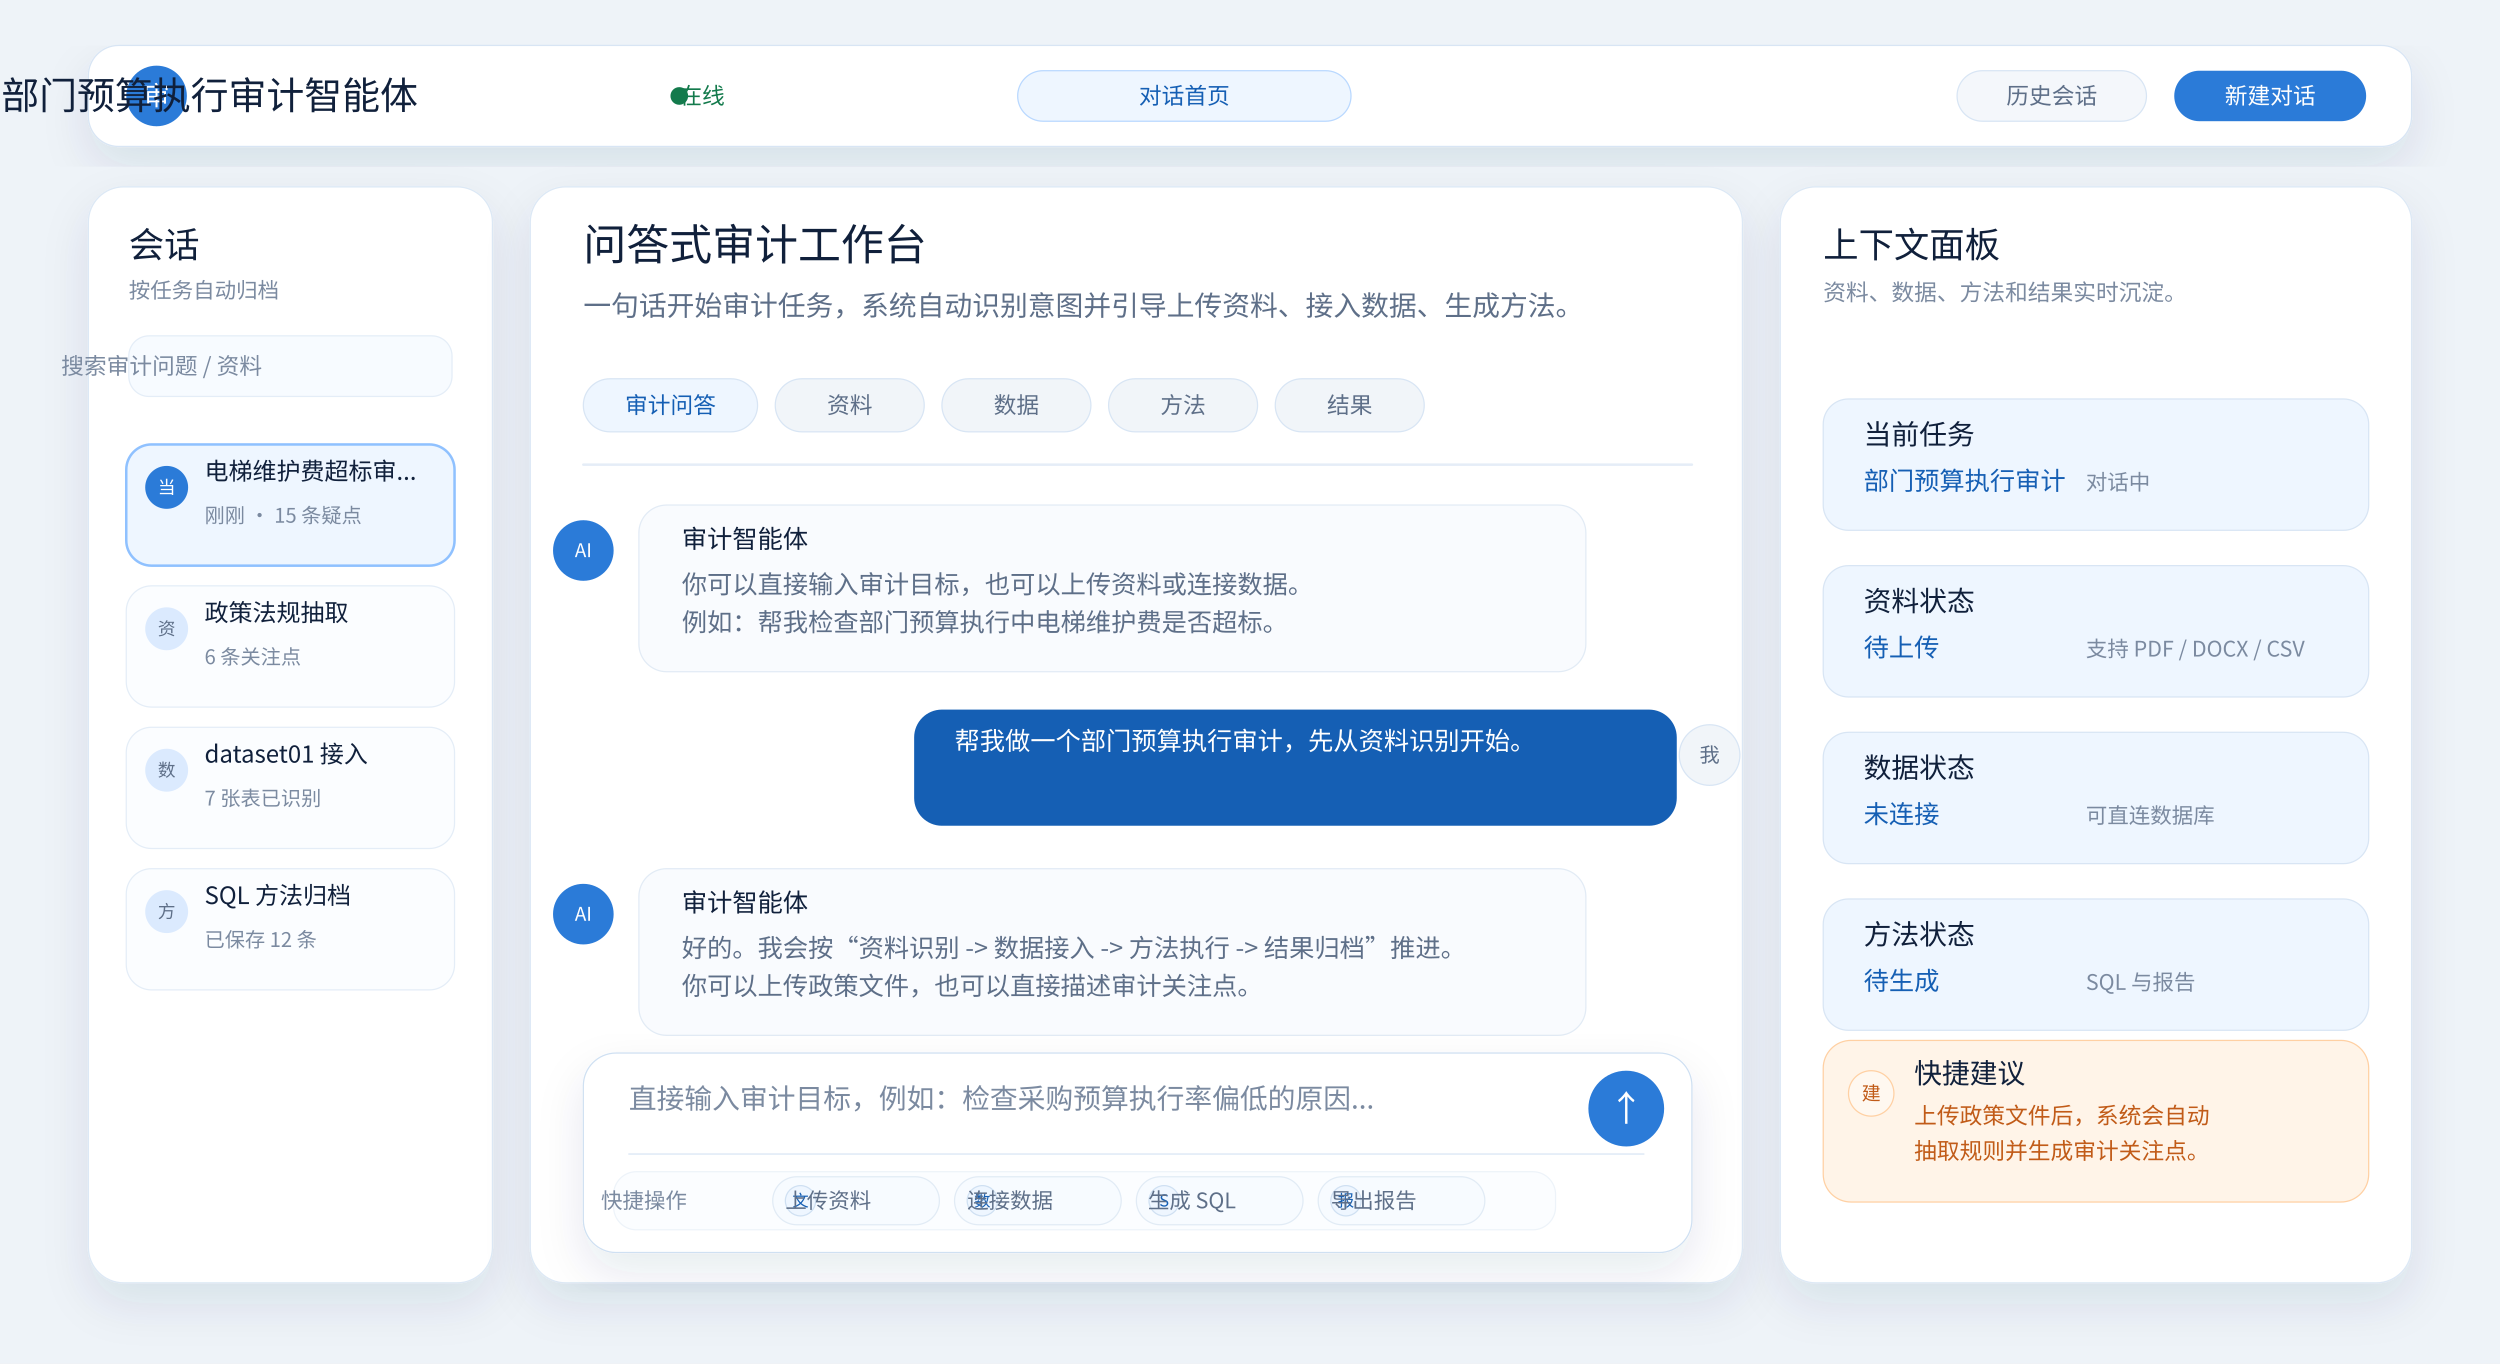
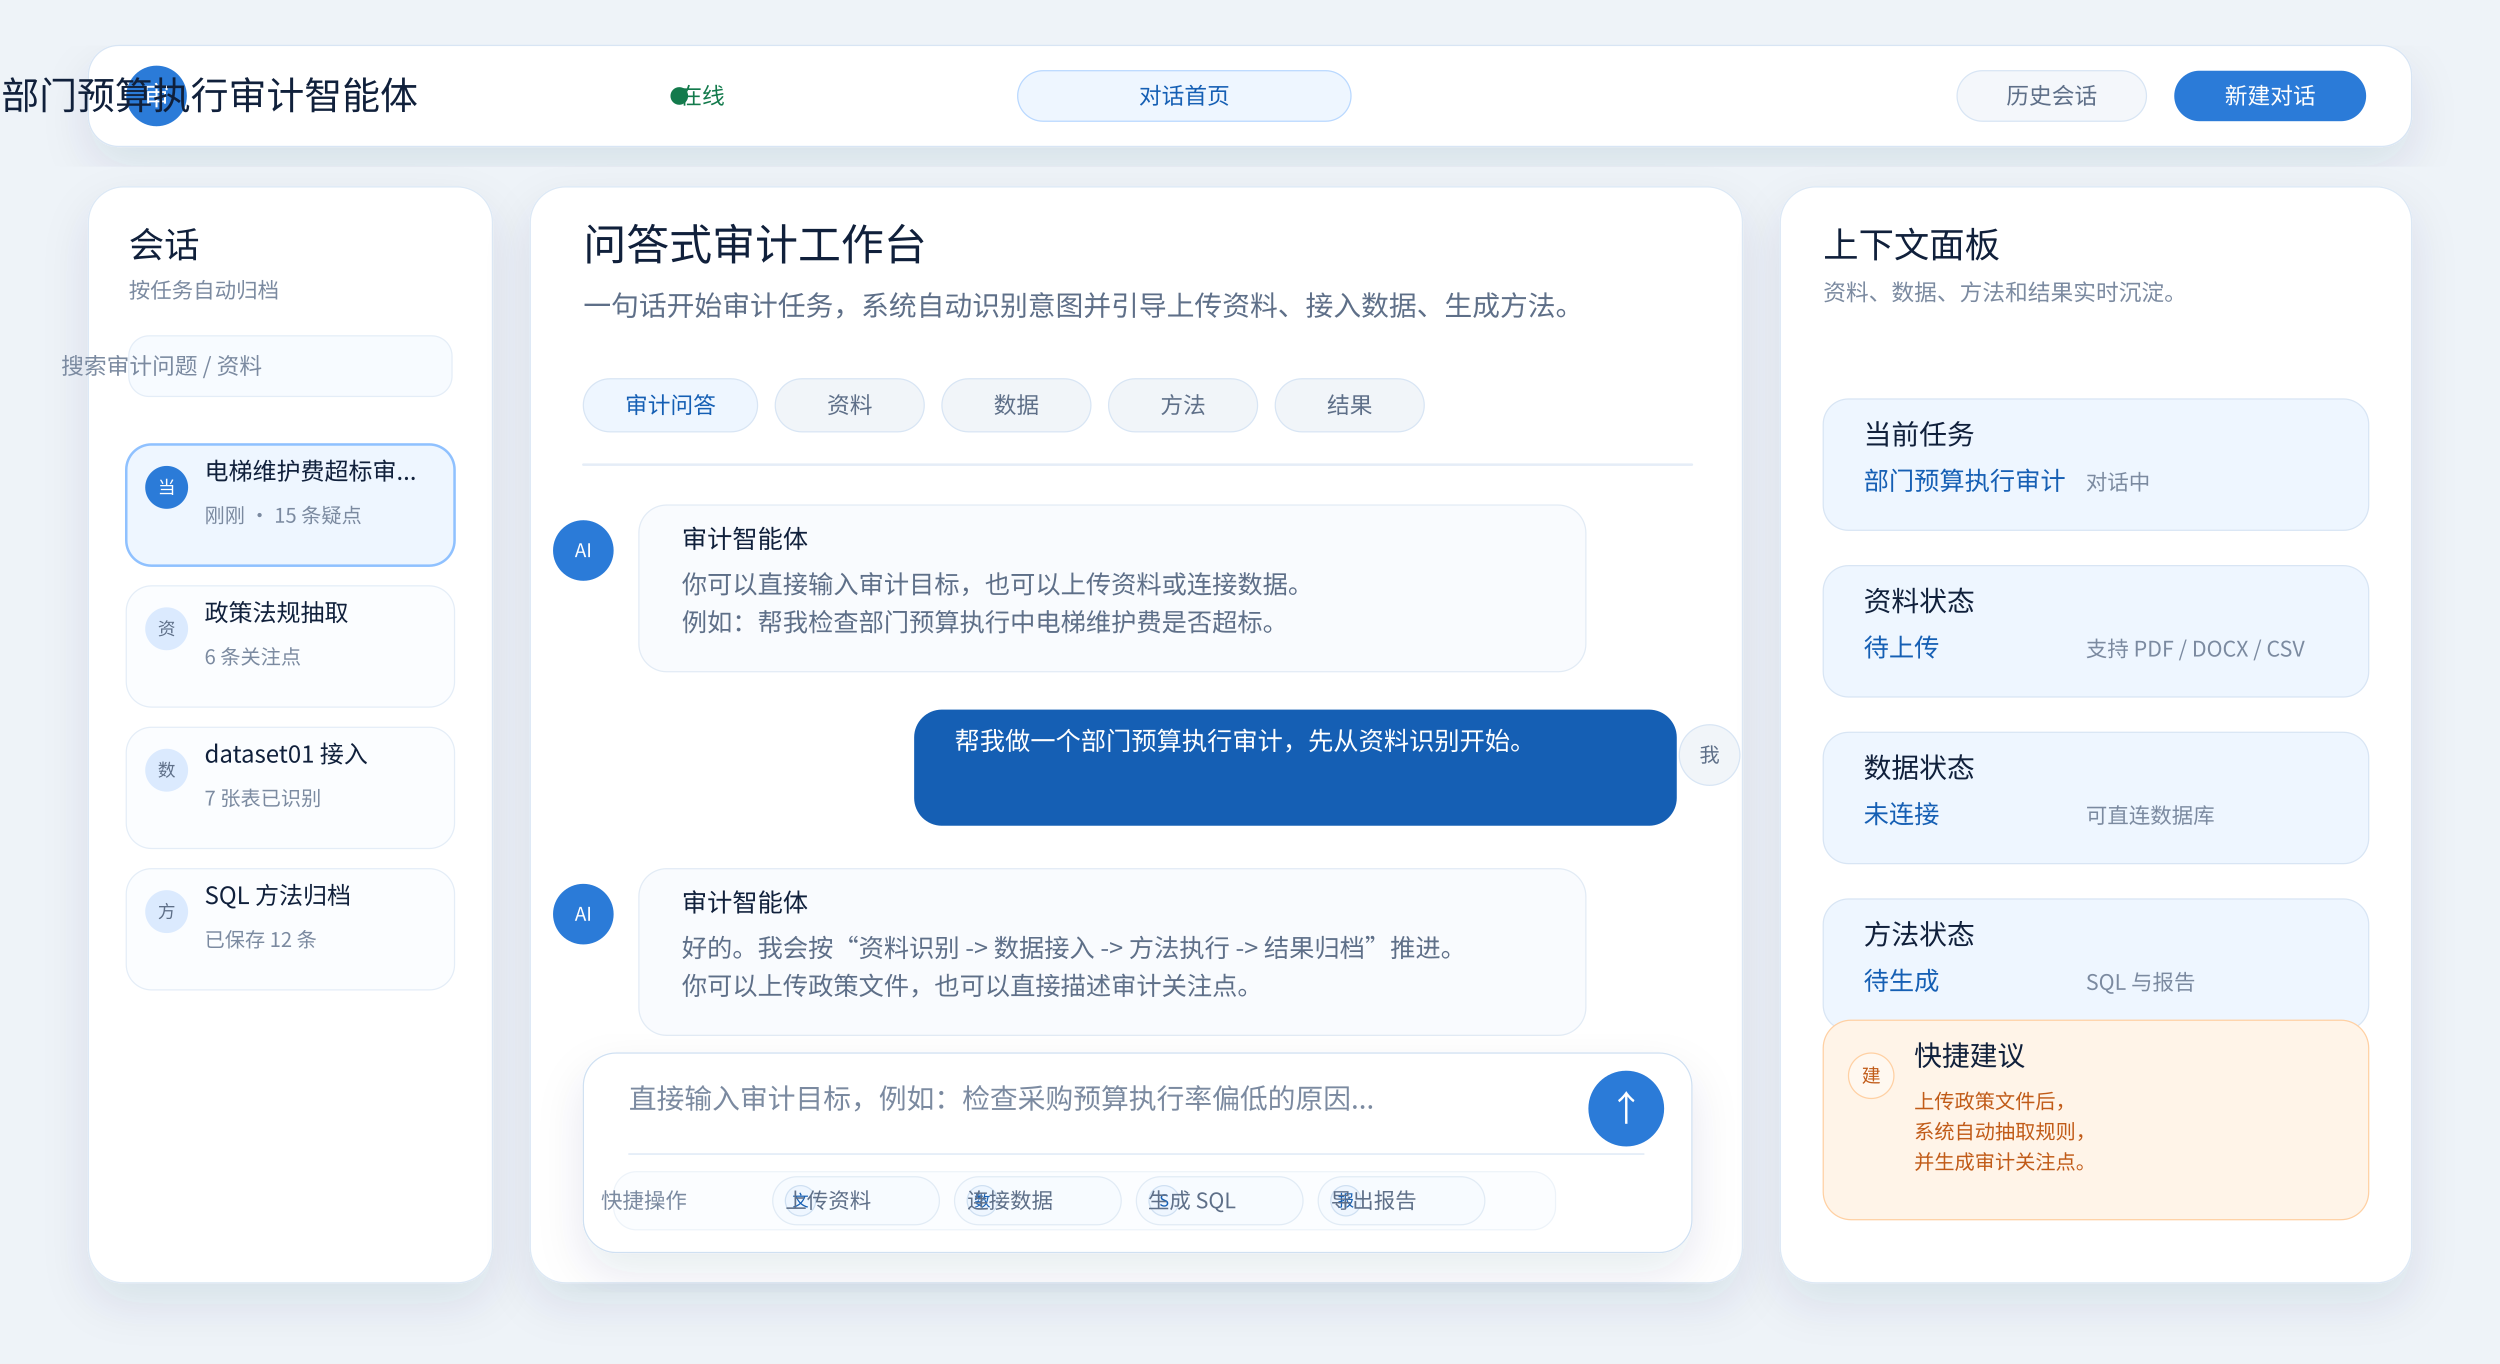
<svg xmlns="http://www.w3.org/2000/svg" width="1980" height="1080" viewBox="0 0 1980 1080" fill="none">
  <defs>
    <filter id="shadow" x="-20%" y="-20%" width="140%" height="140%">
      <feDropShadow dx="0" dy="16" stdDeviation="18" flood-color="#15345b" flood-opacity="0.10" />
    </filter>
  </defs>
  <rect width="1980" height="1080" fill="#eef3f8" />
  <rect x="70" y="36" width="1840" height="80" rx="24" fill="#ffffff" stroke="#d8e5f4" stroke-width="1" filter="url(#shadow)" />
  <circle cx="124" cy="76" r="24" fill="#2b7bd8" />
  <text x="124" y="76" fill="#ffffff" font-size="21" font-family="WenQuanYi Micro Hei, Noto Sans CJK SC, Microsoft YaHei, Arial, sans-serif" text-anchor="middle" dominant-baseline="middle">审</text>
  <text x="166" y="76" fill="#10203b" font-size="30" font-family="WenQuanYi Micro Hei, Noto Sans CJK SC, Microsoft YaHei, Arial, sans-serif" text-anchor="middle" dominant-baseline="middle">部门预算执行审计智能体</text>
  <circle cx="538" cy="76" r="7" fill="#137a4c" />
  <text x="556" y="76" fill="#137a4c" font-size="18" font-family="WenQuanYi Micro Hei, Noto Sans CJK SC, Microsoft YaHei, Arial, sans-serif" text-anchor="middle" dominant-baseline="middle">在线</text>
  <rect x="806" y="56" width="264" height="40" rx="20" fill="#eef6ff" stroke="#b9d8ff" stroke-width="1" />
  <text x="938" y="76" fill="#155fb4" font-size="18" font-family="WenQuanYi Micro Hei, Noto Sans CJK SC, Microsoft YaHei, Arial, sans-serif" text-anchor="middle" dominant-baseline="middle">对话首页</text>
  <rect x="1550" y="56" width="150" height="40" rx="20" fill="#f4f7fb" stroke="#d8e5f4" stroke-width="1" />
  <text x="1625" y="76" fill="#5e6f88" font-size="18" font-family="WenQuanYi Micro Hei, Noto Sans CJK SC, Microsoft YaHei, Arial, sans-serif" text-anchor="middle" dominant-baseline="middle">历史会话</text>
  <rect x="1722" y="56" width="152" height="40" rx="20" fill="#2b7bd8" />
  <text x="1798" y="76" fill="#ffffff" font-size="18" font-family="WenQuanYi Micro Hei, Noto Sans CJK SC, Microsoft YaHei, Arial, sans-serif" text-anchor="middle" dominant-baseline="middle">新建对话</text>
  <rect x="70" y="148" width="320" height="868" rx="28" fill="#ffffff" stroke="#dce8f5" stroke-width="1" filter="url(#shadow)" />
  <rect x="420" y="148" width="960" height="868" rx="28" fill="#ffffff" stroke="#dce8f5" stroke-width="1" filter="url(#shadow)" />
  <rect x="1410" y="148" width="500" height="868" rx="28" fill="#ffffff" stroke="#dce8f5" stroke-width="1" filter="url(#shadow)" />
  <text x="102" y="204" fill="#10203b" font-size="28" font-family="WenQuanYi Micro Hei, Noto Sans CJK SC, Microsoft YaHei, Arial, sans-serif" text-anchor="start" dominant-baseline="auto">会话</text>
  <text x="102" y="236" fill="#7b8aa0" font-size="17" font-family="WenQuanYi Micro Hei, Noto Sans CJK SC, Microsoft YaHei, Arial, sans-serif" text-anchor="start" dominant-baseline="auto">按任务自动归档</text>
  <rect x="102" y="266" width="256" height="48" rx="16" fill="#f7fbff" stroke="#e4edf7" stroke-width="1" />
  <text x="128" y="290" fill="#7b8aa0" font-size="18" font-family="WenQuanYi Micro Hei, Noto Sans CJK SC, Microsoft YaHei, Arial, sans-serif" text-anchor="middle" dominant-baseline="middle">搜索审计问题 / 资料</text>
  <rect x="100" y="352" width="260" height="96" rx="20" fill="#eef6ff" stroke="#8fc1ff" stroke-width="2" />
  <circle cx="132" cy="386" r="17" fill="#2b7bd8" />
  <text x="132" y="386" fill="#ffffff" font-size="14" font-family="WenQuanYi Micro Hei, Noto Sans CJK SC, Microsoft YaHei, Arial, sans-serif" text-anchor="middle" dominant-baseline="middle">当</text>
  <text x="162" y="380" fill="#10203b" font-size="19" font-family="WenQuanYi Micro Hei, Noto Sans CJK SC, Microsoft YaHei, Arial, sans-serif" text-anchor="start" dominant-baseline="auto">电梯维护费超标审...</text>
  <text x="162" y="414" fill="#7b8aa0" font-size="16" font-family="WenQuanYi Micro Hei, Noto Sans CJK SC, Microsoft YaHei, Arial, sans-serif" text-anchor="start" dominant-baseline="auto">刚刚 · 15 条疑点</text>
  <rect x="100" y="464" width="260" height="96" rx="20" fill="#fbfdff" stroke="#e4edf7" stroke-width="1" />
  <circle cx="132" cy="498" r="17" fill="#dbeafe" />
  <text x="132" y="498" fill="#5e6f88" font-size="14" font-family="WenQuanYi Micro Hei, Noto Sans CJK SC, Microsoft YaHei, Arial, sans-serif" text-anchor="middle" dominant-baseline="middle">资</text>
  <text x="162" y="492" fill="#10203b" font-size="19" font-family="WenQuanYi Micro Hei, Noto Sans CJK SC, Microsoft YaHei, Arial, sans-serif" text-anchor="start" dominant-baseline="auto">政策法规抽取</text>
  <text x="162" y="526" fill="#7b8aa0" font-size="16" font-family="WenQuanYi Micro Hei, Noto Sans CJK SC, Microsoft YaHei, Arial, sans-serif" text-anchor="start" dominant-baseline="auto">6 条关注点</text>
  <rect x="100" y="576" width="260" height="96" rx="20" fill="#fbfdff" stroke="#e4edf7" stroke-width="1" />
  <circle cx="132" cy="610" r="17" fill="#dbeafe" />
  <text x="132" y="610" fill="#5e6f88" font-size="14" font-family="WenQuanYi Micro Hei, Noto Sans CJK SC, Microsoft YaHei, Arial, sans-serif" text-anchor="middle" dominant-baseline="middle">数</text>
  <text x="162" y="604" fill="#10203b" font-size="19" font-family="WenQuanYi Micro Hei, Noto Sans CJK SC, Microsoft YaHei, Arial, sans-serif" text-anchor="start" dominant-baseline="auto">dataset01 接入</text>
  <text x="162" y="638" fill="#7b8aa0" font-size="16" font-family="WenQuanYi Micro Hei, Noto Sans CJK SC, Microsoft YaHei, Arial, sans-serif" text-anchor="start" dominant-baseline="auto">7 张表已识别</text>
  <rect x="100" y="688" width="260" height="96" rx="20" fill="#fbfdff" stroke="#e4edf7" stroke-width="1" />
  <circle cx="132" cy="722" r="17" fill="#dbeafe" />
  <text x="132" y="722" fill="#5e6f88" font-size="14" font-family="WenQuanYi Micro Hei, Noto Sans CJK SC, Microsoft YaHei, Arial, sans-serif" text-anchor="middle" dominant-baseline="middle">方</text>
  <text x="162" y="716" fill="#10203b" font-size="19" font-family="WenQuanYi Micro Hei, Noto Sans CJK SC, Microsoft YaHei, Arial, sans-serif" text-anchor="start" dominant-baseline="auto">SQL 方法归档</text>
  <text x="162" y="750" fill="#7b8aa0" font-size="16" font-family="WenQuanYi Micro Hei, Noto Sans CJK SC, Microsoft YaHei, Arial, sans-serif" text-anchor="start" dominant-baseline="auto">已保存 12 条</text>
  <text x="462" y="206" fill="#10203b" font-size="34" font-family="WenQuanYi Micro Hei, Noto Sans CJK SC, Microsoft YaHei, Arial, sans-serif" text-anchor="start" dominant-baseline="auto">问答式审计工作台</text>
  <text x="462" y="250" fill="#5e6f88" font-size="22" font-family="WenQuanYi Micro Hei, Noto Sans CJK SC, Microsoft YaHei, Arial, sans-serif" text-anchor="start" dominant-baseline="auto">一句话开始审计任务，系统自动识别意图并引导上传资料、接入数据、生成方法。</text>
  <rect x="462" y="300" width="138" height="42" rx="21" fill="#eef6ff" stroke="#d8e5f4" stroke-width="1" />
  <text x="531" y="321" fill="#155fb4" font-size="18" font-family="WenQuanYi Micro Hei, Noto Sans CJK SC, Microsoft YaHei, Arial, sans-serif" text-anchor="middle" dominant-baseline="middle">审计问答</text>
  <rect x="614" y="300" width="118" height="42" rx="21" fill="#f1f5f9" stroke="#d8e5f4" stroke-width="1" />
  <text x="673" y="321" fill="#5e6f88" font-size="18" font-family="WenQuanYi Micro Hei, Noto Sans CJK SC, Microsoft YaHei, Arial, sans-serif" text-anchor="middle" dominant-baseline="middle">资料</text>
  <rect x="746" y="300" width="118" height="42" rx="21" fill="#f1f5f9" stroke="#d8e5f4" stroke-width="1" />
  <text x="805" y="321" fill="#5e6f88" font-size="18" font-family="WenQuanYi Micro Hei, Noto Sans CJK SC, Microsoft YaHei, Arial, sans-serif" text-anchor="middle" dominant-baseline="middle">数据</text>
  <rect x="878" y="300" width="118" height="42" rx="21" fill="#f1f5f9" stroke="#d8e5f4" stroke-width="1" />
  <text x="937" y="321" fill="#5e6f88" font-size="18" font-family="WenQuanYi Micro Hei, Noto Sans CJK SC, Microsoft YaHei, Arial, sans-serif" text-anchor="middle" dominant-baseline="middle">方法</text>
  <rect x="1010" y="300" width="118" height="42" rx="21" fill="#f1f5f9" stroke="#d8e5f4" stroke-width="1" />
  <text x="1069" y="321" fill="#5e6f88" font-size="18" font-family="WenQuanYi Micro Hei, Noto Sans CJK SC, Microsoft YaHei, Arial, sans-serif" text-anchor="middle" dominant-baseline="middle">结果</text>
  <line x1="462" y1="368" x2="1340" y2="368" stroke="#e5edf7" stroke-width="2" stroke-linecap="round" />
  <text x="1444" y="204" fill="#10203b" font-size="28" font-family="WenQuanYi Micro Hei, Noto Sans CJK SC, Microsoft YaHei, Arial, sans-serif" text-anchor="start" dominant-baseline="auto">上下文面板</text>
  <text x="1444" y="238" fill="#7b8aa0" font-size="18" font-family="WenQuanYi Micro Hei, Noto Sans CJK SC, Microsoft YaHei, Arial, sans-serif" text-anchor="start" dominant-baseline="auto">资料、数据、方法和结果实时沉淀。</text>
  <circle cx="462" cy="436" r="24" fill="#2b7bd8" />
  <text x="462" y="436" fill="#ffffff" font-size="15" font-family="WenQuanYi Micro Hei, Noto Sans CJK SC, Microsoft YaHei, Arial, sans-serif" text-anchor="middle" dominant-baseline="middle">AI</text>
  <rect x="506" y="400" width="750" height="132" rx="22" fill="#f9fbfe" stroke="#e2ebf5" stroke-width="1" />
  <text x="540" y="434" fill="#10203b" font-size="20" font-family="WenQuanYi Micro Hei, Noto Sans CJK SC, Microsoft YaHei, Arial, sans-serif" text-anchor="start" dominant-baseline="auto">审计智能体</text>
  <text x="540" y="470" fill="#5e6f88" font-size="20" font-family="WenQuanYi Micro Hei, Noto Sans CJK SC, Microsoft YaHei, Arial, sans-serif" text-anchor="start" dominant-baseline="auto">你可以直接输入审计目标，也可以上传资料或连接数据。</text>
  <text x="540" y="500" fill="#5e6f88" font-size="20" font-family="WenQuanYi Micro Hei, Noto Sans CJK SC, Microsoft YaHei, Arial, sans-serif" text-anchor="start" dominant-baseline="auto">例如：帮我检查部门预算执行中电梯维护费是否超标。</text>
  <rect x="724" y="562" width="604" height="92" rx="22" fill="#155fb4" />
  <text x="756" y="594" fill="#ffffff" font-size="20" font-family="WenQuanYi Micro Hei, Noto Sans CJK SC, Microsoft YaHei, Arial, sans-serif" text-anchor="start" dominant-baseline="auto">帮我做一个部门预算执行审计，先从资料识别开始。</text>
  <circle cx="1354" cy="598" r="24" fill="#f1f5f9" stroke="#d8e5f4" stroke-width="1" />
  <text x="1354" y="598" fill="#5e6f88" font-size="16" font-family="WenQuanYi Micro Hei, Noto Sans CJK SC, Microsoft YaHei, Arial, sans-serif" text-anchor="middle" dominant-baseline="middle">我</text>
  <circle cx="462" cy="724" r="24" fill="#2b7bd8" />
  <text x="462" y="724" fill="#ffffff" font-size="15" font-family="WenQuanYi Micro Hei, Noto Sans CJK SC, Microsoft YaHei, Arial, sans-serif" text-anchor="middle" dominant-baseline="middle">AI</text>
  <rect x="506" y="688" width="750" height="132" rx="22" fill="#f9fbfe" stroke="#e2ebf5" stroke-width="1" />
  <text x="540" y="722" fill="#10203b" font-size="20" font-family="WenQuanYi Micro Hei, Noto Sans CJK SC, Microsoft YaHei, Arial, sans-serif" text-anchor="start" dominant-baseline="auto">审计智能体</text>
  <text x="540" y="758" fill="#5e6f88" font-size="20" font-family="WenQuanYi Micro Hei, Noto Sans CJK SC, Microsoft YaHei, Arial, sans-serif" text-anchor="start" dominant-baseline="auto">好的。我会按“资料识别 -&gt; 数据接入 -&gt; 方法执行 -&gt; 结果归档”推进。</text>
  <text x="540" y="788" fill="#5e6f88" font-size="20" font-family="WenQuanYi Micro Hei, Noto Sans CJK SC, Microsoft YaHei, Arial, sans-serif" text-anchor="start" dominant-baseline="auto">你可以上传政策文件，也可以直接描述审计关注点。</text>
  <rect x="462" y="834" width="878" height="158" rx="26" fill="#ffffff" stroke="#cfe0f2" stroke-width="1" filter="url(#shadow)" />
  <text x="498" y="878" fill="#7b8aa0" font-size="22" font-family="WenQuanYi Micro Hei, Noto Sans CJK SC, Microsoft YaHei, Arial, sans-serif" text-anchor="start" dominant-baseline="auto">直接输入审计目标，例如：检查采购预算执行率偏低的原因...</text>
  <circle cx="1288" cy="878" r="30" fill="#2b7bd8" />
  <text x="1288" y="878" fill="#ffffff" font-size="28" font-family="WenQuanYi Micro Hei, Noto Sans CJK SC, Microsoft YaHei, Arial, sans-serif" text-anchor="middle" dominant-baseline="middle">↑</text>
  <line x1="498" y1="914" x2="1302" y2="914" stroke="#d8e5f4" stroke-width="1" stroke-linecap="round" />
  <rect x="486" y="928" width="746" height="46" rx="18" fill="#fbfdff" stroke="#edf3f9" stroke-width="1" />
  <text x="510" y="951" fill="#7b8aa0" font-size="17" font-family="WenQuanYi Micro Hei, Noto Sans CJK SC, Microsoft YaHei, Arial, sans-serif" text-anchor="middle" dominant-baseline="middle">快捷操作</text>
  <rect x="612" y="932" width="132" height="38" rx="19" fill="#f7fbff" stroke="#e1ebf5" stroke-width="1" />
  <circle cx="634" cy="951" r="12" fill="#eef6ff" stroke="#cfe0f2" stroke-width="1" />
  <text x="634" y="951" fill="#155fb4" font-size="13" font-family="WenQuanYi Micro Hei, Noto Sans CJK SC, Microsoft YaHei, Arial, sans-serif" text-anchor="middle" dominant-baseline="middle">文</text>
  <text x="656" y="951" fill="#5e6f88" font-size="17" font-family="WenQuanYi Micro Hei, Noto Sans CJK SC, Microsoft YaHei, Arial, sans-serif" text-anchor="middle" dominant-baseline="middle">上传资料</text>
  <rect x="756" y="932" width="132" height="38" rx="19" fill="#f7fbff" stroke="#e1ebf5" stroke-width="1" />
  <circle cx="778" cy="951" r="12" fill="#eef6ff" stroke="#cfe0f2" stroke-width="1" />
  <text x="778" y="951" fill="#155fb4" font-size="13" font-family="WenQuanYi Micro Hei, Noto Sans CJK SC, Microsoft YaHei, Arial, sans-serif" text-anchor="middle" dominant-baseline="middle">数</text>
  <text x="800" y="951" fill="#5e6f88" font-size="17" font-family="WenQuanYi Micro Hei, Noto Sans CJK SC, Microsoft YaHei, Arial, sans-serif" text-anchor="middle" dominant-baseline="middle">连接数据</text>
  <rect x="900" y="932" width="132" height="38" rx="19" fill="#f7fbff" stroke="#e1ebf5" stroke-width="1" />
  <circle cx="922" cy="951" r="12" fill="#eef6ff" stroke="#cfe0f2" stroke-width="1" />
  <text x="922" y="951" fill="#155fb4" font-size="13" font-family="WenQuanYi Micro Hei, Noto Sans CJK SC, Microsoft YaHei, Arial, sans-serif" text-anchor="middle" dominant-baseline="middle">S</text>
  <text x="944" y="951" fill="#5e6f88" font-size="17" font-family="WenQuanYi Micro Hei, Noto Sans CJK SC, Microsoft YaHei, Arial, sans-serif" text-anchor="middle" dominant-baseline="middle">生成 SQL</text>
  <rect x="1044" y="932" width="132" height="38" rx="19" fill="#f7fbff" stroke="#e1ebf5" stroke-width="1" />
  <circle cx="1066" cy="951" r="12" fill="#eef6ff" stroke="#cfe0f2" stroke-width="1" />
  <text x="1066" y="951" fill="#155fb4" font-size="13" font-family="WenQuanYi Micro Hei, Noto Sans CJK SC, Microsoft YaHei, Arial, sans-serif" text-anchor="middle" dominant-baseline="middle">报</text>
  <text x="1088" y="951" fill="#5e6f88" font-size="17" font-family="WenQuanYi Micro Hei, Noto Sans CJK SC, Microsoft YaHei, Arial, sans-serif" text-anchor="middle" dominant-baseline="middle">导出报告</text>
  <rect x="1444" y="316" width="432" height="104" rx="20" fill="#eef6ff" stroke="#d8e5f4" stroke-width="1" />
  <text x="1476" y="352" fill="#10203b" font-size="22" font-family="WenQuanYi Micro Hei, Noto Sans CJK SC, Microsoft YaHei, Arial, sans-serif" text-anchor="start" dominant-baseline="auto">当前任务</text>
  <text x="1476" y="388" fill="#155fb4" font-size="20" font-family="WenQuanYi Micro Hei, Noto Sans CJK SC, Microsoft YaHei, Arial, sans-serif" text-anchor="start" dominant-baseline="auto">部门预算执行审计</text>
  <text x="1652" y="388" fill="#7b8aa0" font-size="17" font-family="WenQuanYi Micro Hei, Noto Sans CJK SC, Microsoft YaHei, Arial, sans-serif" text-anchor="start" dominant-baseline="auto">对话中</text>
  <rect x="1444" y="448" width="432" height="104" rx="20" fill="#eef6ff" stroke="#d8e5f4" stroke-width="1" />
  <text x="1476" y="484" fill="#10203b" font-size="22" font-family="WenQuanYi Micro Hei, Noto Sans CJK SC, Microsoft YaHei, Arial, sans-serif" text-anchor="start" dominant-baseline="auto">资料状态</text>
  <text x="1476" y="520" fill="#155fb4" font-size="20" font-family="WenQuanYi Micro Hei, Noto Sans CJK SC, Microsoft YaHei, Arial, sans-serif" text-anchor="start" dominant-baseline="auto">待上传</text>
  <text x="1652" y="520" fill="#7b8aa0" font-size="17" font-family="WenQuanYi Micro Hei, Noto Sans CJK SC, Microsoft YaHei, Arial, sans-serif" text-anchor="start" dominant-baseline="auto">支持 PDF / DOCX / CSV</text>
  <rect x="1444" y="580" width="432" height="104" rx="20" fill="#eef6ff" stroke="#d8e5f4" stroke-width="1" />
  <text x="1476" y="616" fill="#10203b" font-size="22" font-family="WenQuanYi Micro Hei, Noto Sans CJK SC, Microsoft YaHei, Arial, sans-serif" text-anchor="start" dominant-baseline="auto">数据状态</text>
  <text x="1476" y="652" fill="#155fb4" font-size="20" font-family="WenQuanYi Micro Hei, Noto Sans CJK SC, Microsoft YaHei, Arial, sans-serif" text-anchor="start" dominant-baseline="auto">未连接</text>
  <text x="1652" y="652" fill="#7b8aa0" font-size="17" font-family="WenQuanYi Micro Hei, Noto Sans CJK SC, Microsoft YaHei, Arial, sans-serif" text-anchor="start" dominant-baseline="auto">可直连数据库</text>
  <rect x="1444" y="712" width="432" height="104" rx="20" fill="#eef6ff" stroke="#d8e5f4" stroke-width="1" />
  <text x="1476" y="748" fill="#10203b" font-size="22" font-family="WenQuanYi Micro Hei, Noto Sans CJK SC, Microsoft YaHei, Arial, sans-serif" text-anchor="start" dominant-baseline="auto">方法状态</text>
  <text x="1476" y="784" fill="#155fb4" font-size="20" font-family="WenQuanYi Micro Hei, Noto Sans CJK SC, Microsoft YaHei, Arial, sans-serif" text-anchor="start" dominant-baseline="auto">待生成</text>
  <text x="1652" y="784" fill="#7b8aa0" font-size="17" font-family="WenQuanYi Micro Hei, Noto Sans CJK SC, Microsoft YaHei, Arial, sans-serif" text-anchor="start" dominant-baseline="auto">SQL 与报告</text>
-   <rect x="1444" y="824" width="432" height="128" rx="22" fill="#fff4e8" stroke="#ffd0a3" stroke-width="1" />
-   <circle cx="1482" cy="866" r="18" fill="#fff8f0" stroke="#ffd0a3" stroke-width="1" />
-   <text x="1482" y="866" fill="#c15b18" font-size="15" font-family="WenQuanYi Micro Hei, Noto Sans CJK SC, Microsoft YaHei, Arial, sans-serif" text-anchor="middle" dominant-baseline="middle">建</text>
-   <text x="1516" y="858" fill="#10203b" font-size="22" font-family="WenQuanYi Micro Hei, Noto Sans CJK SC, Microsoft YaHei, Arial, sans-serif" text-anchor="start" dominant-baseline="auto">快捷建议</text>
-   <text x="1516" y="890" fill="#c15b18" font-size="18" font-family="WenQuanYi Micro Hei, Noto Sans CJK SC, Microsoft YaHei, Arial, sans-serif" text-anchor="start" dominant-baseline="auto">上传政策文件后，系统会自动</text>
-   <text x="1516" y="918" fill="#c15b18" font-size="18" font-family="WenQuanYi Micro Hei, Noto Sans CJK SC, Microsoft YaHei, Arial, sans-serif" text-anchor="start" dominant-baseline="auto">抽取规则并生成审计关注点。</text>
+   <rect x="1444" y="808" width="432" height="158" rx="22" fill="#fff4e8" stroke="#ffd0a3" stroke-width="1" />
+   <circle cx="1482" cy="852" r="18" fill="#fff8f0" stroke="#ffd0a3" stroke-width="1" />
+   <text x="1482" y="852" fill="#c15b18" font-size="15" font-family="WenQuanYi Micro Hei, Noto Sans CJK SC, Microsoft YaHei, Arial, sans-serif" text-anchor="middle" dominant-baseline="middle">建</text>
+   <text x="1516" y="844" fill="#10203b" font-size="22" font-family="WenQuanYi Micro Hei, Noto Sans CJK SC, Microsoft YaHei, Arial, sans-serif" text-anchor="start" dominant-baseline="auto">快捷建议</text>
+   <text x="1516" y="878" fill="#c15b18" font-size="16" font-family="WenQuanYi Micro Hei, Noto Sans CJK SC, Microsoft YaHei, Arial, sans-serif" text-anchor="start" dominant-baseline="auto">上传政策文件后，</text>
+   <text x="1516" y="902" fill="#c15b18" font-size="16" font-family="WenQuanYi Micro Hei, Noto Sans CJK SC, Microsoft YaHei, Arial, sans-serif" text-anchor="start" dominant-baseline="auto">系统自动抽取规则，</text>
+   <text x="1516" y="926" fill="#c15b18" font-size="16" font-family="WenQuanYi Micro Hei, Noto Sans CJK SC, Microsoft YaHei, Arial, sans-serif" text-anchor="start" dominant-baseline="auto">并生成审计关注点。</text>
</svg>
